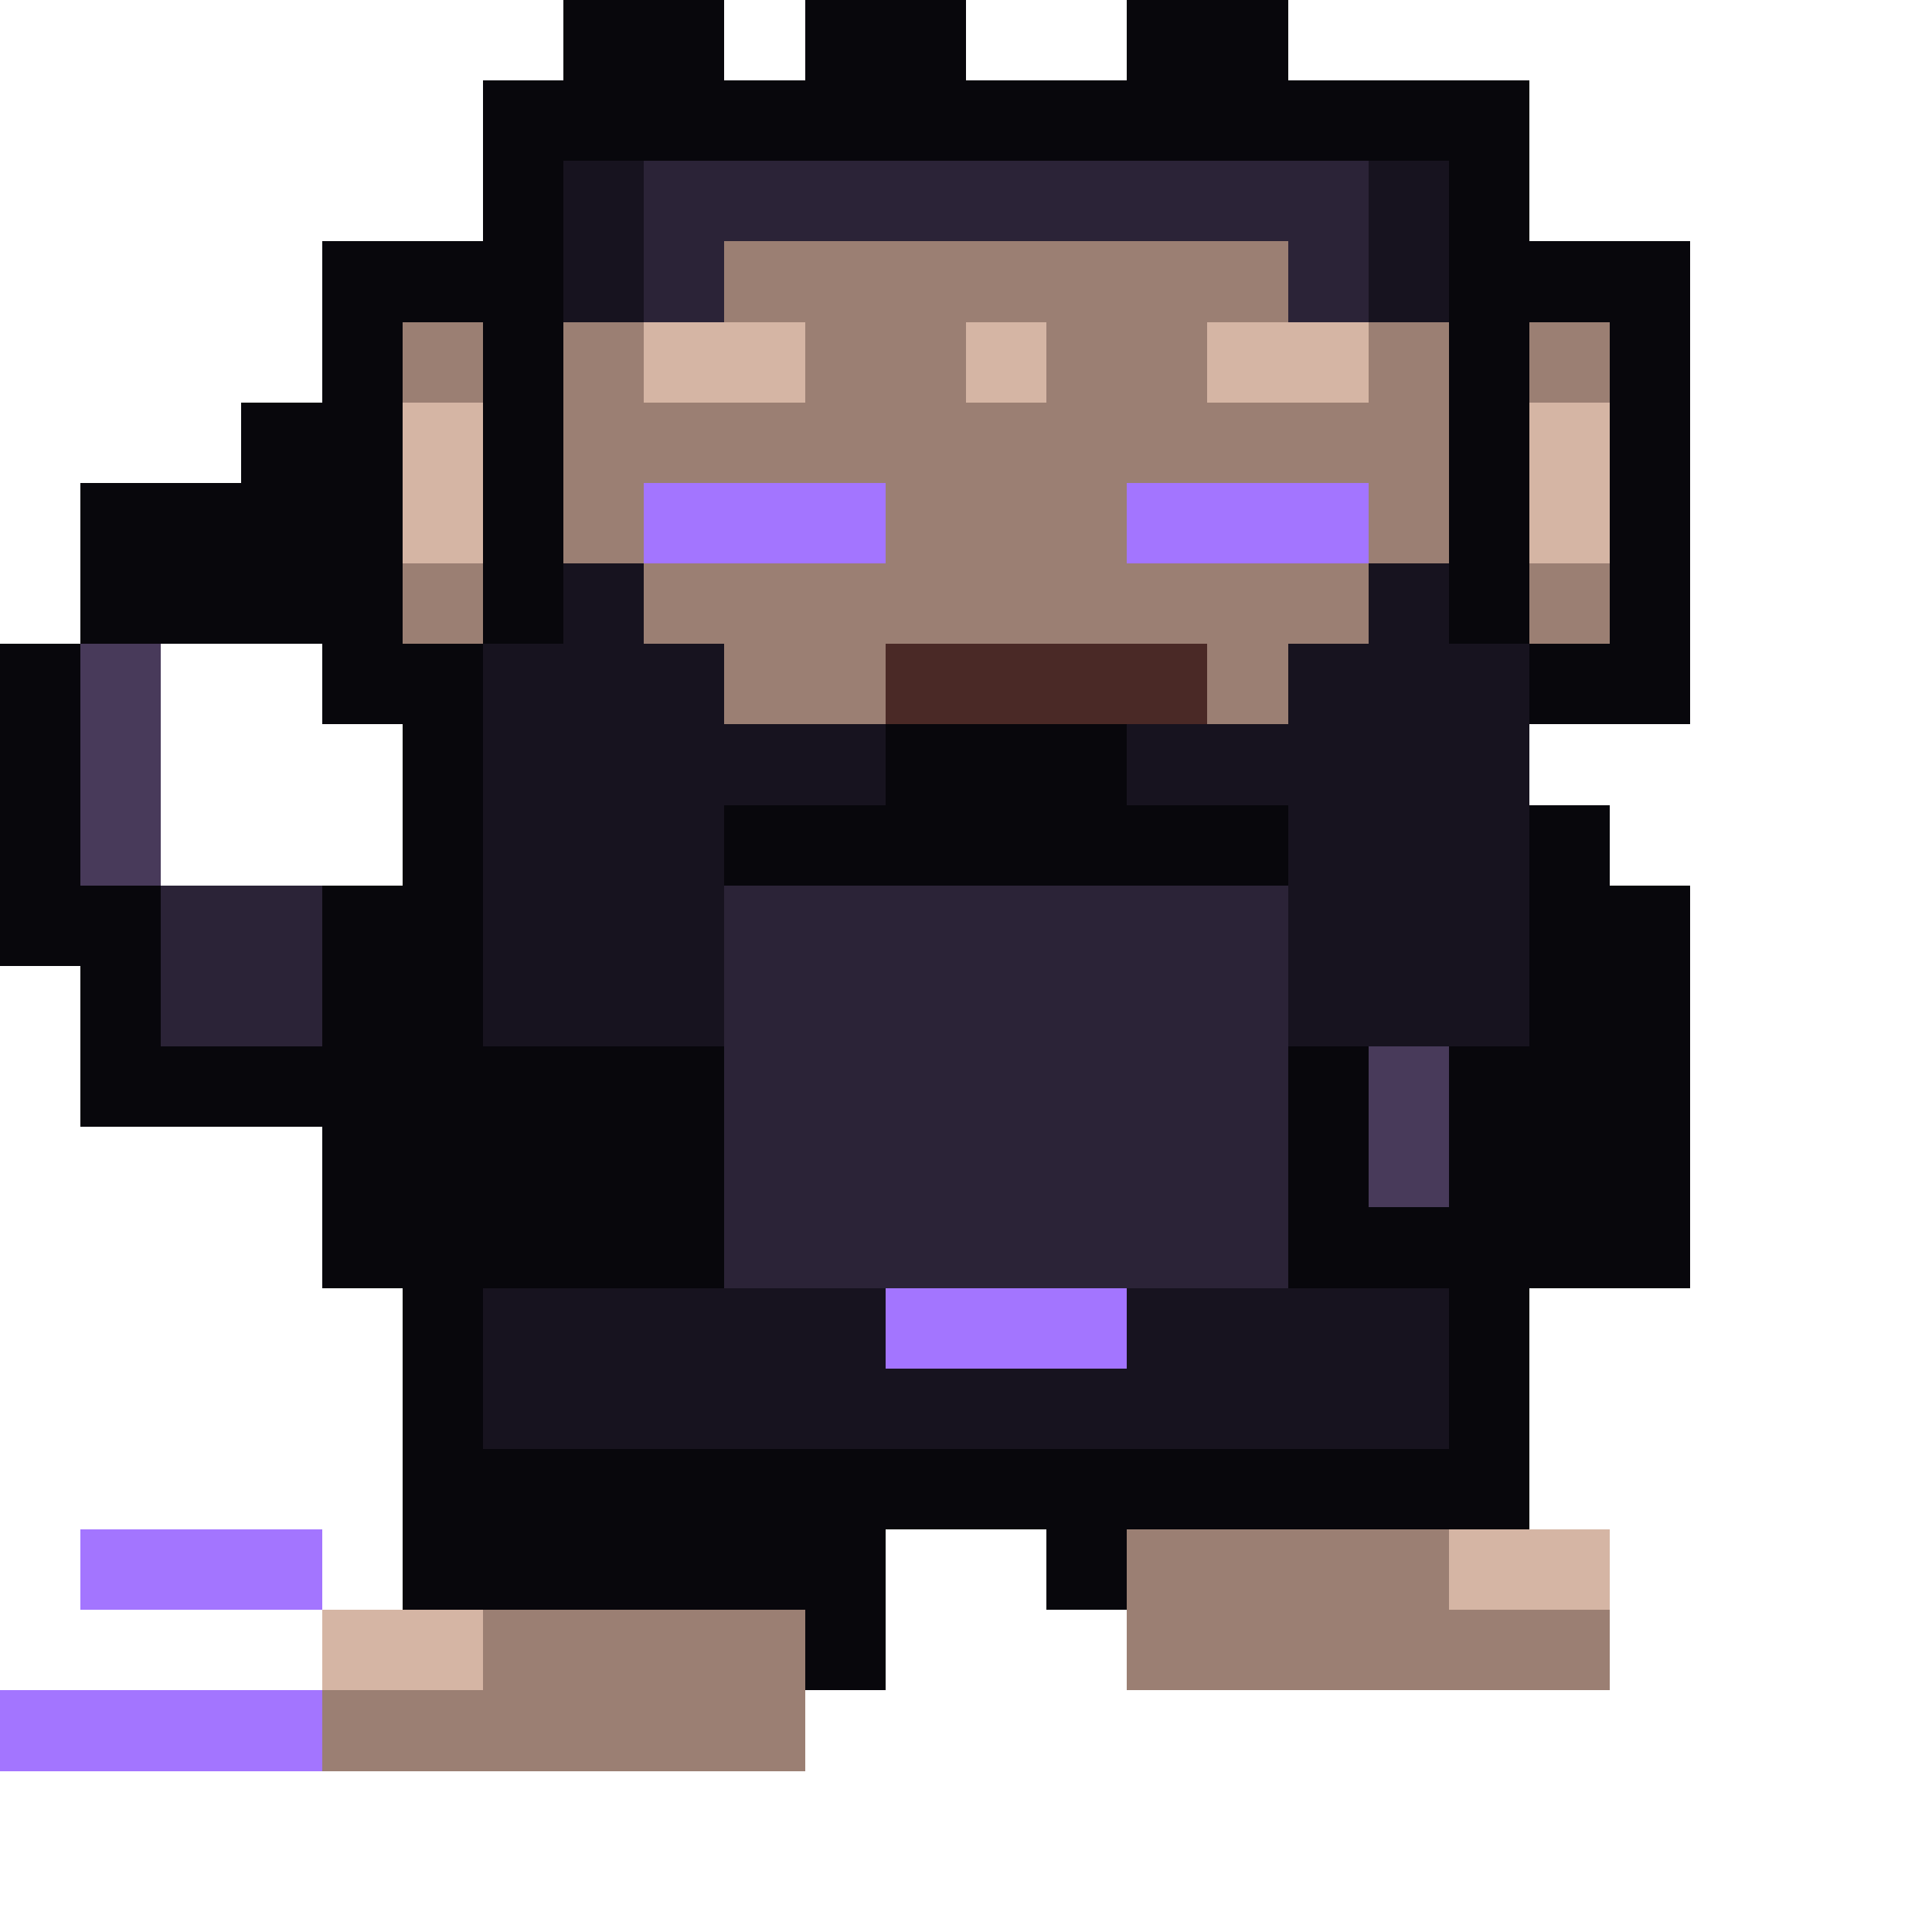
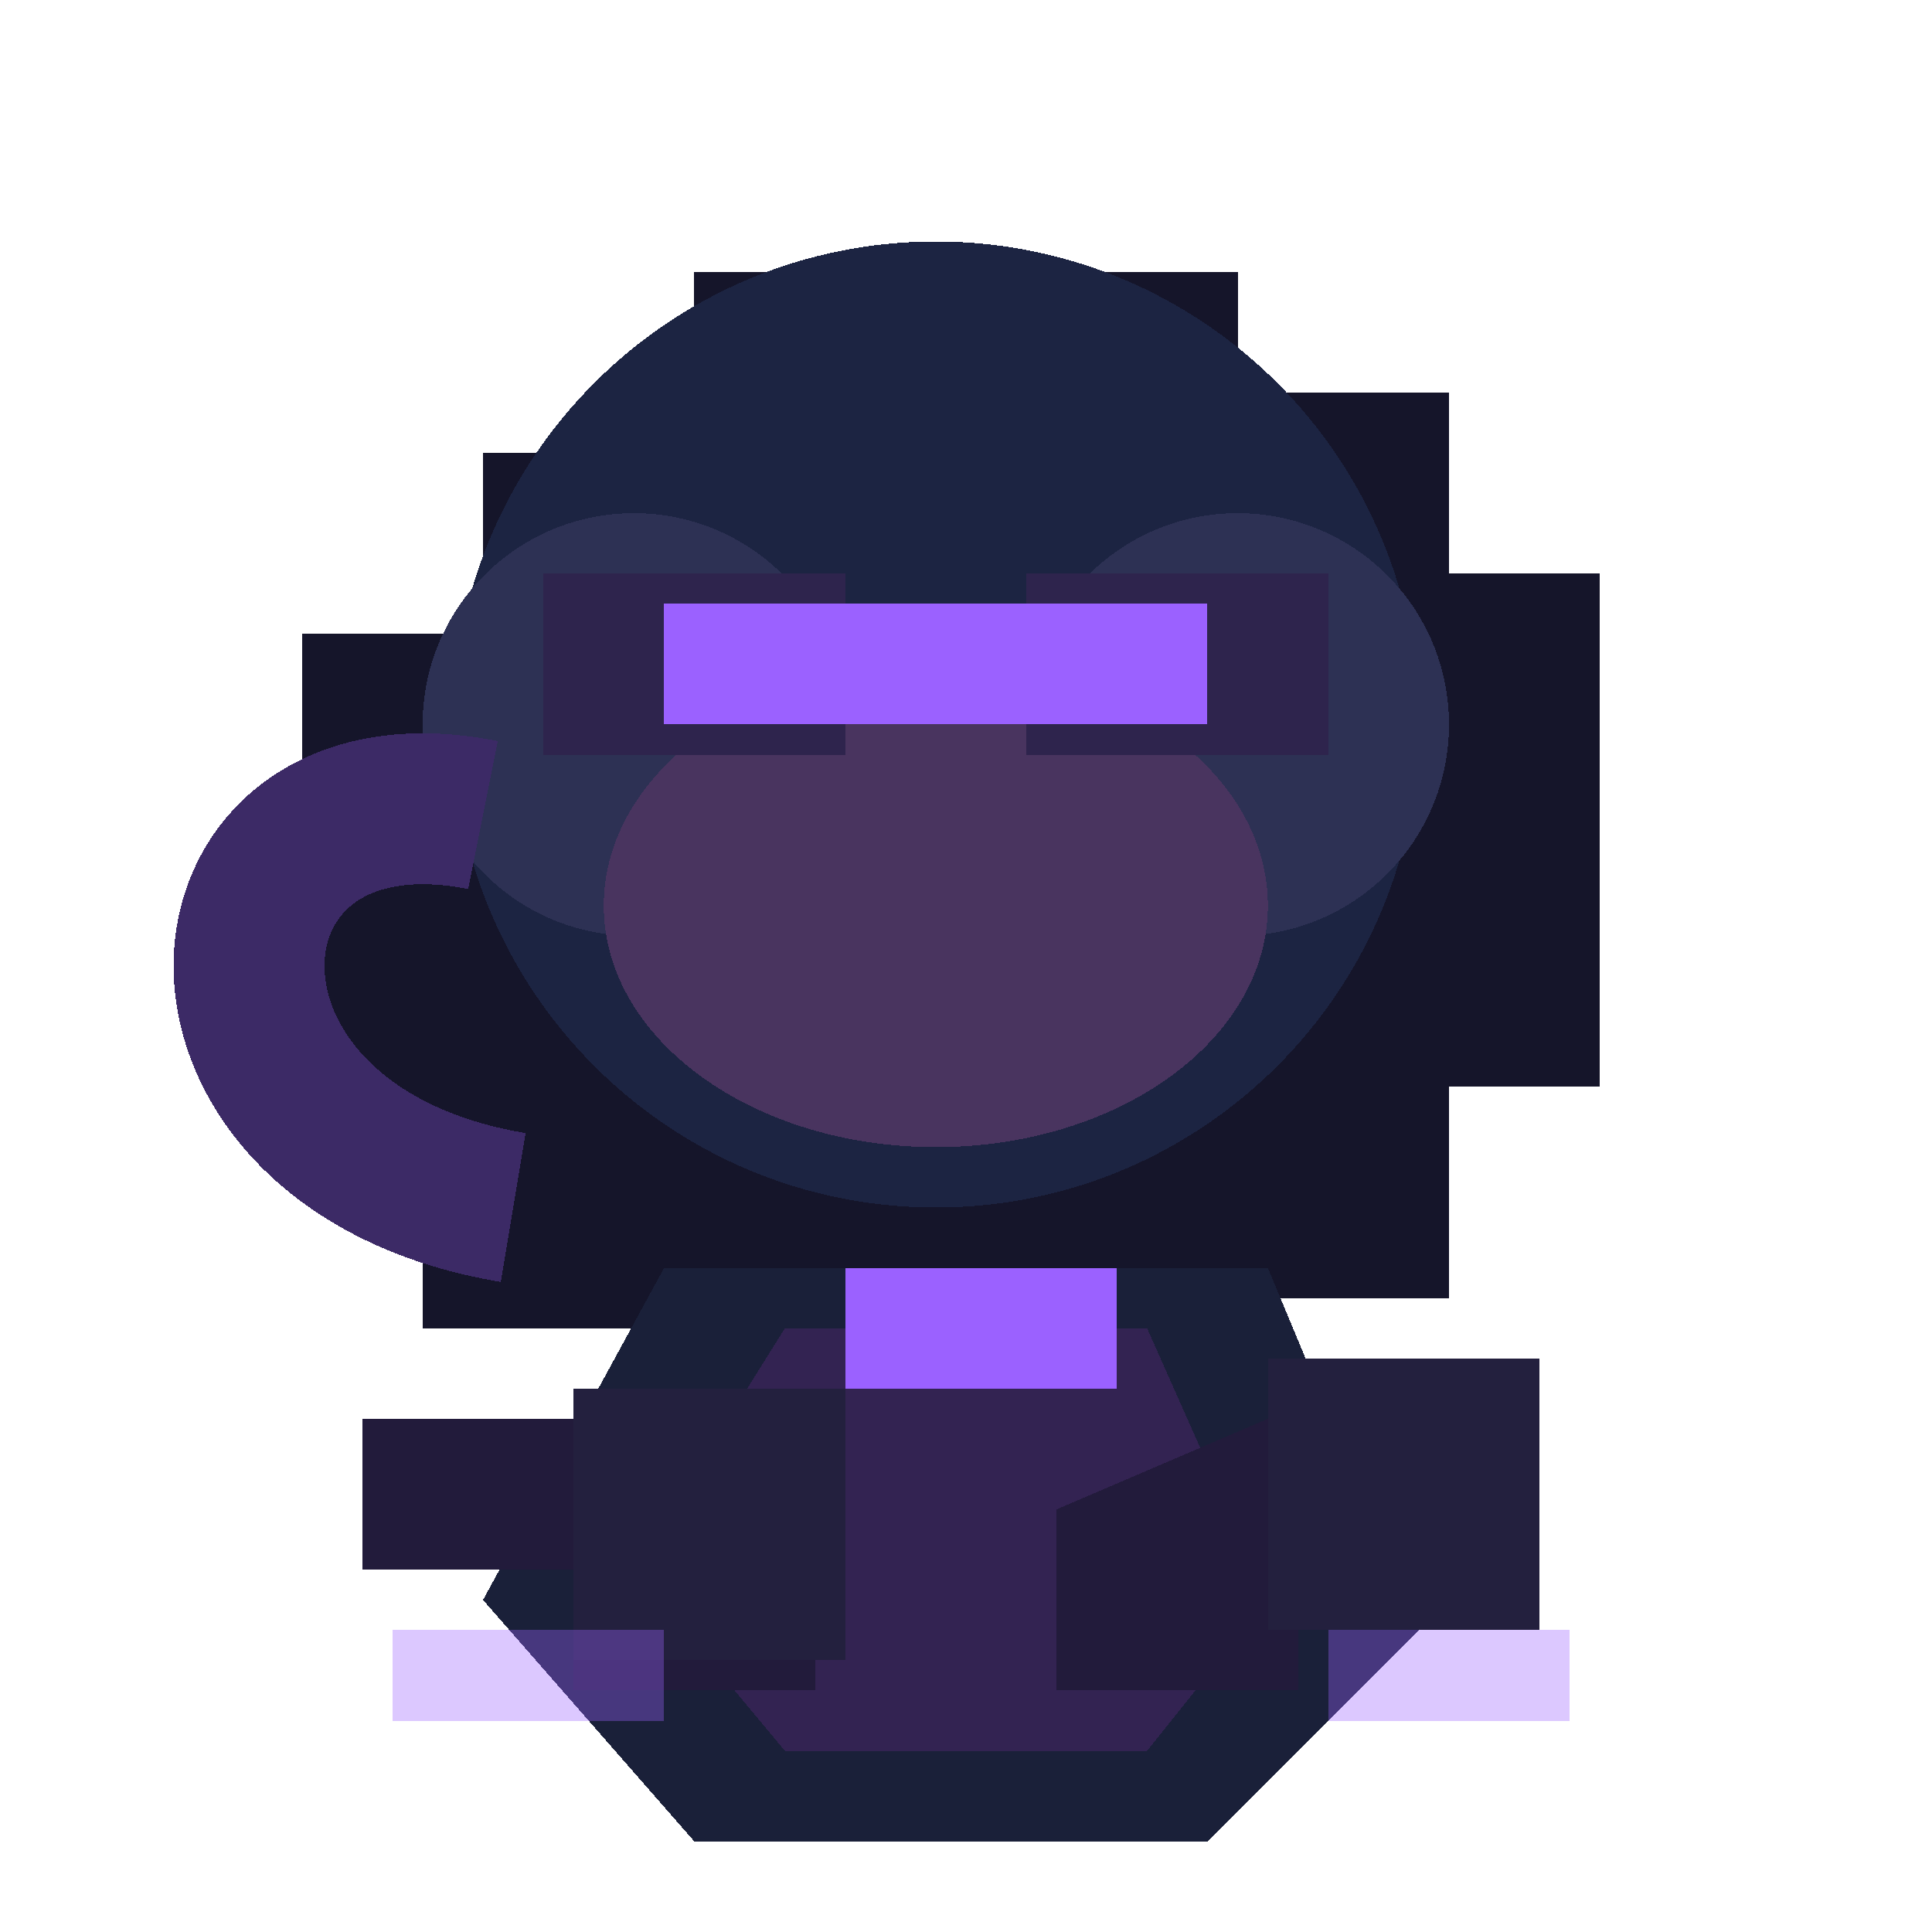
- <svg xmlns="http://www.w3.org/2000/svg" width="24" height="24" viewBox="0 0 24 24" shape-rendering="crispEdges">
-   <rect x="7" y="0" width="2" height="1" fill="#08070c" />
-   <rect x="10" y="0" width="2" height="1" fill="#08070c" />
-   <rect x="14" y="0" width="2" height="1" fill="#08070c" />
-   <rect x="6" y="1" width="13" height="1" fill="#08070c" />
-   <rect x="6" y="2" width="1" height="1" fill="#08070c" />
-   <rect x="7" y="2" width="1" height="1" fill="#17131f" />
-   <rect x="8" y="2" width="9" height="1" fill="#2b2337" />
-   <rect x="17" y="2" width="1" height="1" fill="#17131f" />
-   <rect x="18" y="2" width="1" height="1" fill="#08070c" />
-   <rect x="4" y="3" width="3" height="1" fill="#08070c" />
-   <rect x="7" y="3" width="1" height="1" fill="#17131f" />
-   <rect x="8" y="3" width="1" height="1" fill="#2b2337" />
-   <rect x="9" y="3" width="7" height="1" fill="#9b7f73" />
-   <rect x="16" y="3" width="1" height="1" fill="#2b2337" />
-   <rect x="17" y="3" width="1" height="1" fill="#17131f" />
-   <rect x="18" y="3" width="3" height="1" fill="#08070c" />
-   <rect x="4" y="4" width="1" height="1" fill="#08070c" />
-   <rect x="5" y="4" width="1" height="1" fill="#9b7f73" />
-   <rect x="6" y="4" width="1" height="1" fill="#08070c" />
-   <rect x="7" y="4" width="1" height="1" fill="#9b7f73" />
-   <rect x="8" y="4" width="2" height="1" fill="#d5b5a4" />
-   <rect x="10" y="4" width="2" height="1" fill="#9b7f73" />
-   <rect x="12" y="4" width="1" height="1" fill="#d5b5a4" />
-   <rect x="13" y="4" width="2" height="1" fill="#9b7f73" />
-   <rect x="15" y="4" width="2" height="1" fill="#d5b5a4" />
-   <rect x="17" y="4" width="1" height="1" fill="#9b7f73" />
-   <rect x="18" y="4" width="1" height="1" fill="#08070c" />
-   <rect x="19" y="4" width="1" height="1" fill="#9b7f73" />
-   <rect x="20" y="4" width="1" height="1" fill="#08070c" />
-   <rect x="3" y="5" width="2" height="1" fill="#08070c" />
-   <rect x="5" y="5" width="1" height="1" fill="#d5b5a4" />
-   <rect x="6" y="5" width="1" height="1" fill="#08070c" />
-   <rect x="7" y="5" width="11" height="1" fill="#9b7f73" />
-   <rect x="18" y="5" width="1" height="1" fill="#08070c" />
-   <rect x="19" y="5" width="1" height="1" fill="#d5b5a4" />
-   <rect x="20" y="5" width="1" height="1" fill="#08070c" />
-   <rect x="1" y="6" width="4" height="1" fill="#08070c" />
-   <rect x="5" y="6" width="1" height="1" fill="#d5b5a4" />
-   <rect x="6" y="6" width="1" height="1" fill="#08070c" />
-   <rect x="7" y="6" width="1" height="1" fill="#9b7f73" />
-   <rect x="8" y="6" width="3" height="1" fill="#a375ff" />
-   <rect x="11" y="6" width="3" height="1" fill="#9b7f73" />
-   <rect x="14" y="6" width="3" height="1" fill="#a375ff" />
-   <rect x="17" y="6" width="1" height="1" fill="#9b7f73" />
-   <rect x="18" y="6" width="1" height="1" fill="#08070c" />
-   <rect x="19" y="6" width="1" height="1" fill="#d5b5a4" />
-   <rect x="20" y="6" width="1" height="1" fill="#08070c" />
-   <rect x="1" y="7" width="4" height="1" fill="#08070c" />
-   <rect x="5" y="7" width="1" height="1" fill="#9b7f73" />
-   <rect x="6" y="7" width="1" height="1" fill="#08070c" />
-   <rect x="7" y="7" width="1" height="1" fill="#17131f" />
-   <rect x="8" y="7" width="9" height="1" fill="#9b7f73" />
-   <rect x="17" y="7" width="1" height="1" fill="#17131f" />
-   <rect x="18" y="7" width="1" height="1" fill="#08070c" />
-   <rect x="19" y="7" width="1" height="1" fill="#9b7f73" />
-   <rect x="20" y="7" width="1" height="1" fill="#08070c" />
-   <rect x="0" y="8" width="1" height="1" fill="#08070c" />
-   <rect x="1" y="8" width="1" height="1" fill="#483a5a" />
-   <rect x="4" y="8" width="2" height="1" fill="#08070c" />
-   <rect x="6" y="8" width="3" height="1" fill="#17131f" />
-   <rect x="9" y="8" width="2" height="1" fill="#9b7f73" />
-   <rect x="11" y="8" width="4" height="1" fill="#4a2926" />
-   <rect x="15" y="8" width="1" height="1" fill="#9b7f73" />
-   <rect x="16" y="8" width="3" height="1" fill="#17131f" />
-   <rect x="19" y="8" width="2" height="1" fill="#08070c" />
-   <rect x="0" y="9" width="1" height="1" fill="#08070c" />
-   <rect x="1" y="9" width="1" height="1" fill="#483a5a" />
-   <rect x="5" y="9" width="1" height="1" fill="#08070c" />
-   <rect x="6" y="9" width="5" height="1" fill="#17131f" />
-   <rect x="11" y="9" width="3" height="1" fill="#08070c" />
-   <rect x="14" y="9" width="5" height="1" fill="#17131f" />
-   <rect x="0" y="10" width="1" height="1" fill="#08070c" />
-   <rect x="1" y="10" width="1" height="1" fill="#483a5a" />
-   <rect x="5" y="10" width="1" height="1" fill="#08070c" />
-   <rect x="6" y="10" width="3" height="1" fill="#17131f" />
-   <rect x="9" y="10" width="7" height="1" fill="#08070c" />
-   <rect x="16" y="10" width="3" height="1" fill="#17131f" />
-   <rect x="19" y="10" width="1" height="1" fill="#08070c" />
-   <rect x="0" y="11" width="2" height="1" fill="#08070c" />
-   <rect x="2" y="11" width="2" height="1" fill="#2b2337" />
-   <rect x="4" y="11" width="2" height="1" fill="#08070c" />
-   <rect x="6" y="11" width="3" height="1" fill="#17131f" />
-   <rect x="9" y="11" width="7" height="1" fill="#2b2337" />
-   <rect x="16" y="11" width="3" height="1" fill="#17131f" />
-   <rect x="19" y="11" width="2" height="1" fill="#08070c" />
-   <rect x="1" y="12" width="1" height="1" fill="#08070c" />
-   <rect x="2" y="12" width="2" height="1" fill="#2b2337" />
-   <rect x="4" y="12" width="2" height="1" fill="#08070c" />
-   <rect x="6" y="12" width="3" height="1" fill="#17131f" />
-   <rect x="9" y="12" width="7" height="1" fill="#2b2337" />
-   <rect x="16" y="12" width="3" height="1" fill="#17131f" />
-   <rect x="19" y="12" width="2" height="1" fill="#08070c" />
-   <rect x="1" y="13" width="8" height="1" fill="#08070c" />
-   <rect x="9" y="13" width="7" height="1" fill="#2b2337" />
-   <rect x="16" y="13" width="1" height="1" fill="#08070c" />
-   <rect x="17" y="13" width="1" height="1" fill="#483a5a" />
-   <rect x="18" y="13" width="3" height="1" fill="#08070c" />
-   <rect x="4" y="14" width="5" height="1" fill="#08070c" />
-   <rect x="9" y="14" width="7" height="1" fill="#2b2337" />
-   <rect x="16" y="14" width="1" height="1" fill="#08070c" />
-   <rect x="17" y="14" width="1" height="1" fill="#483a5a" />
-   <rect x="18" y="14" width="3" height="1" fill="#08070c" />
-   <rect x="4" y="15" width="5" height="1" fill="#08070c" />
-   <rect x="9" y="15" width="7" height="1" fill="#2b2337" />
-   <rect x="16" y="15" width="5" height="1" fill="#08070c" />
-   <rect x="5" y="16" width="1" height="1" fill="#08070c" />
-   <rect x="6" y="16" width="5" height="1" fill="#17131f" />
-   <rect x="11" y="16" width="3" height="1" fill="#a375ff" />
-   <rect x="14" y="16" width="4" height="1" fill="#17131f" />
-   <rect x="18" y="16" width="1" height="1" fill="#08070c" />
-   <rect x="5" y="17" width="1" height="1" fill="#08070c" />
-   <rect x="6" y="17" width="12" height="1" fill="#17131f" />
-   <rect x="18" y="17" width="1" height="1" fill="#08070c" />
-   <rect x="5" y="18" width="14" height="1" fill="#08070c" />
-   <rect x="1" y="19" width="3" height="1" fill="#a375ff" />
-   <rect x="5" y="19" width="6" height="1" fill="#08070c" />
-   <rect x="13" y="19" width="1" height="1" fill="#08070c" />
-   <rect x="14" y="19" width="4" height="1" fill="#9b7f73" />
-   <rect x="18" y="19" width="2" height="1" fill="#d5b5a4" />
-   <rect x="4" y="20" width="2" height="1" fill="#d5b5a4" />
-   <rect x="6" y="20" width="4" height="1" fill="#9b7f73" />
-   <rect x="10" y="20" width="1" height="1" fill="#08070c" />
-   <rect x="14" y="20" width="6" height="1" fill="#9b7f73" />
-   <rect x="0" y="21" width="4" height="1" fill="#a375ff" />
-   <rect x="4" y="21" width="6" height="1" fill="#9b7f73" />
+ <svg xmlns="http://www.w3.org/2000/svg" width="64" height="64" viewBox="0 0 64 64" shape-rendering="crispEdges">
+   <rect width="64" height="64" fill="none" />
+   <path fill="#15152a" d="M16 15h7V9h18v4h7v6h5v17h-5v7h-8v5H22v-4h-8v-7h-4V21h6z" />
+   <circle cx="31" cy="24" r="16" fill="#1c2442" />
+   <circle cx="21" cy="24" r="7" fill="#2d3154" />
+   <circle cx="41" cy="24" r="7" fill="#2d3154" />
+   <ellipse cx="31" cy="30" rx="11" ry="8" fill="#49345f" />
+   <circle cx="25" cy="22" r="3" fill="#ffd84d" />
+   <circle cx="37" cy="22" r="3" fill="#ffd84d" />
+   <path fill="#1a2039" d="M22 42h20l5 12-7 7H23l-7-8z" />
+   <path fill="#332352" d="M26 44h12l4 9-4 5H26l-5-6z" />
+   <path fill="#221b3b" d="M20 47h-8v5h7v4h8v-6zM42 47h8v5h-7v4h-8v-6z" />
+   <rect x="19" y="46" width="9" height="9" fill="#23203e" />
+   <rect x="42" y="45" width="9" height="9" fill="#23203e" />
+   <path d="M17 40C5 38 6 25 16 27" fill="none" stroke="#3c2a66" stroke-width="5" />
+   <rect x="28" y="42" width="9" height="4" fill="#9b61ff" />
+   <rect x="18" y="19" width="10" height="6" fill="#2e244d" />
+   <rect x="34" y="19" width="10" height="6" fill="#2e244d" />
+   <rect x="22" y="20" width="18" height="4" fill="#9b61ff" />
+   <path fill="#9b61ff" opacity=".35" d="M13 54h9v3h-9zm31 0h8v3h-8z" />
</svg>
